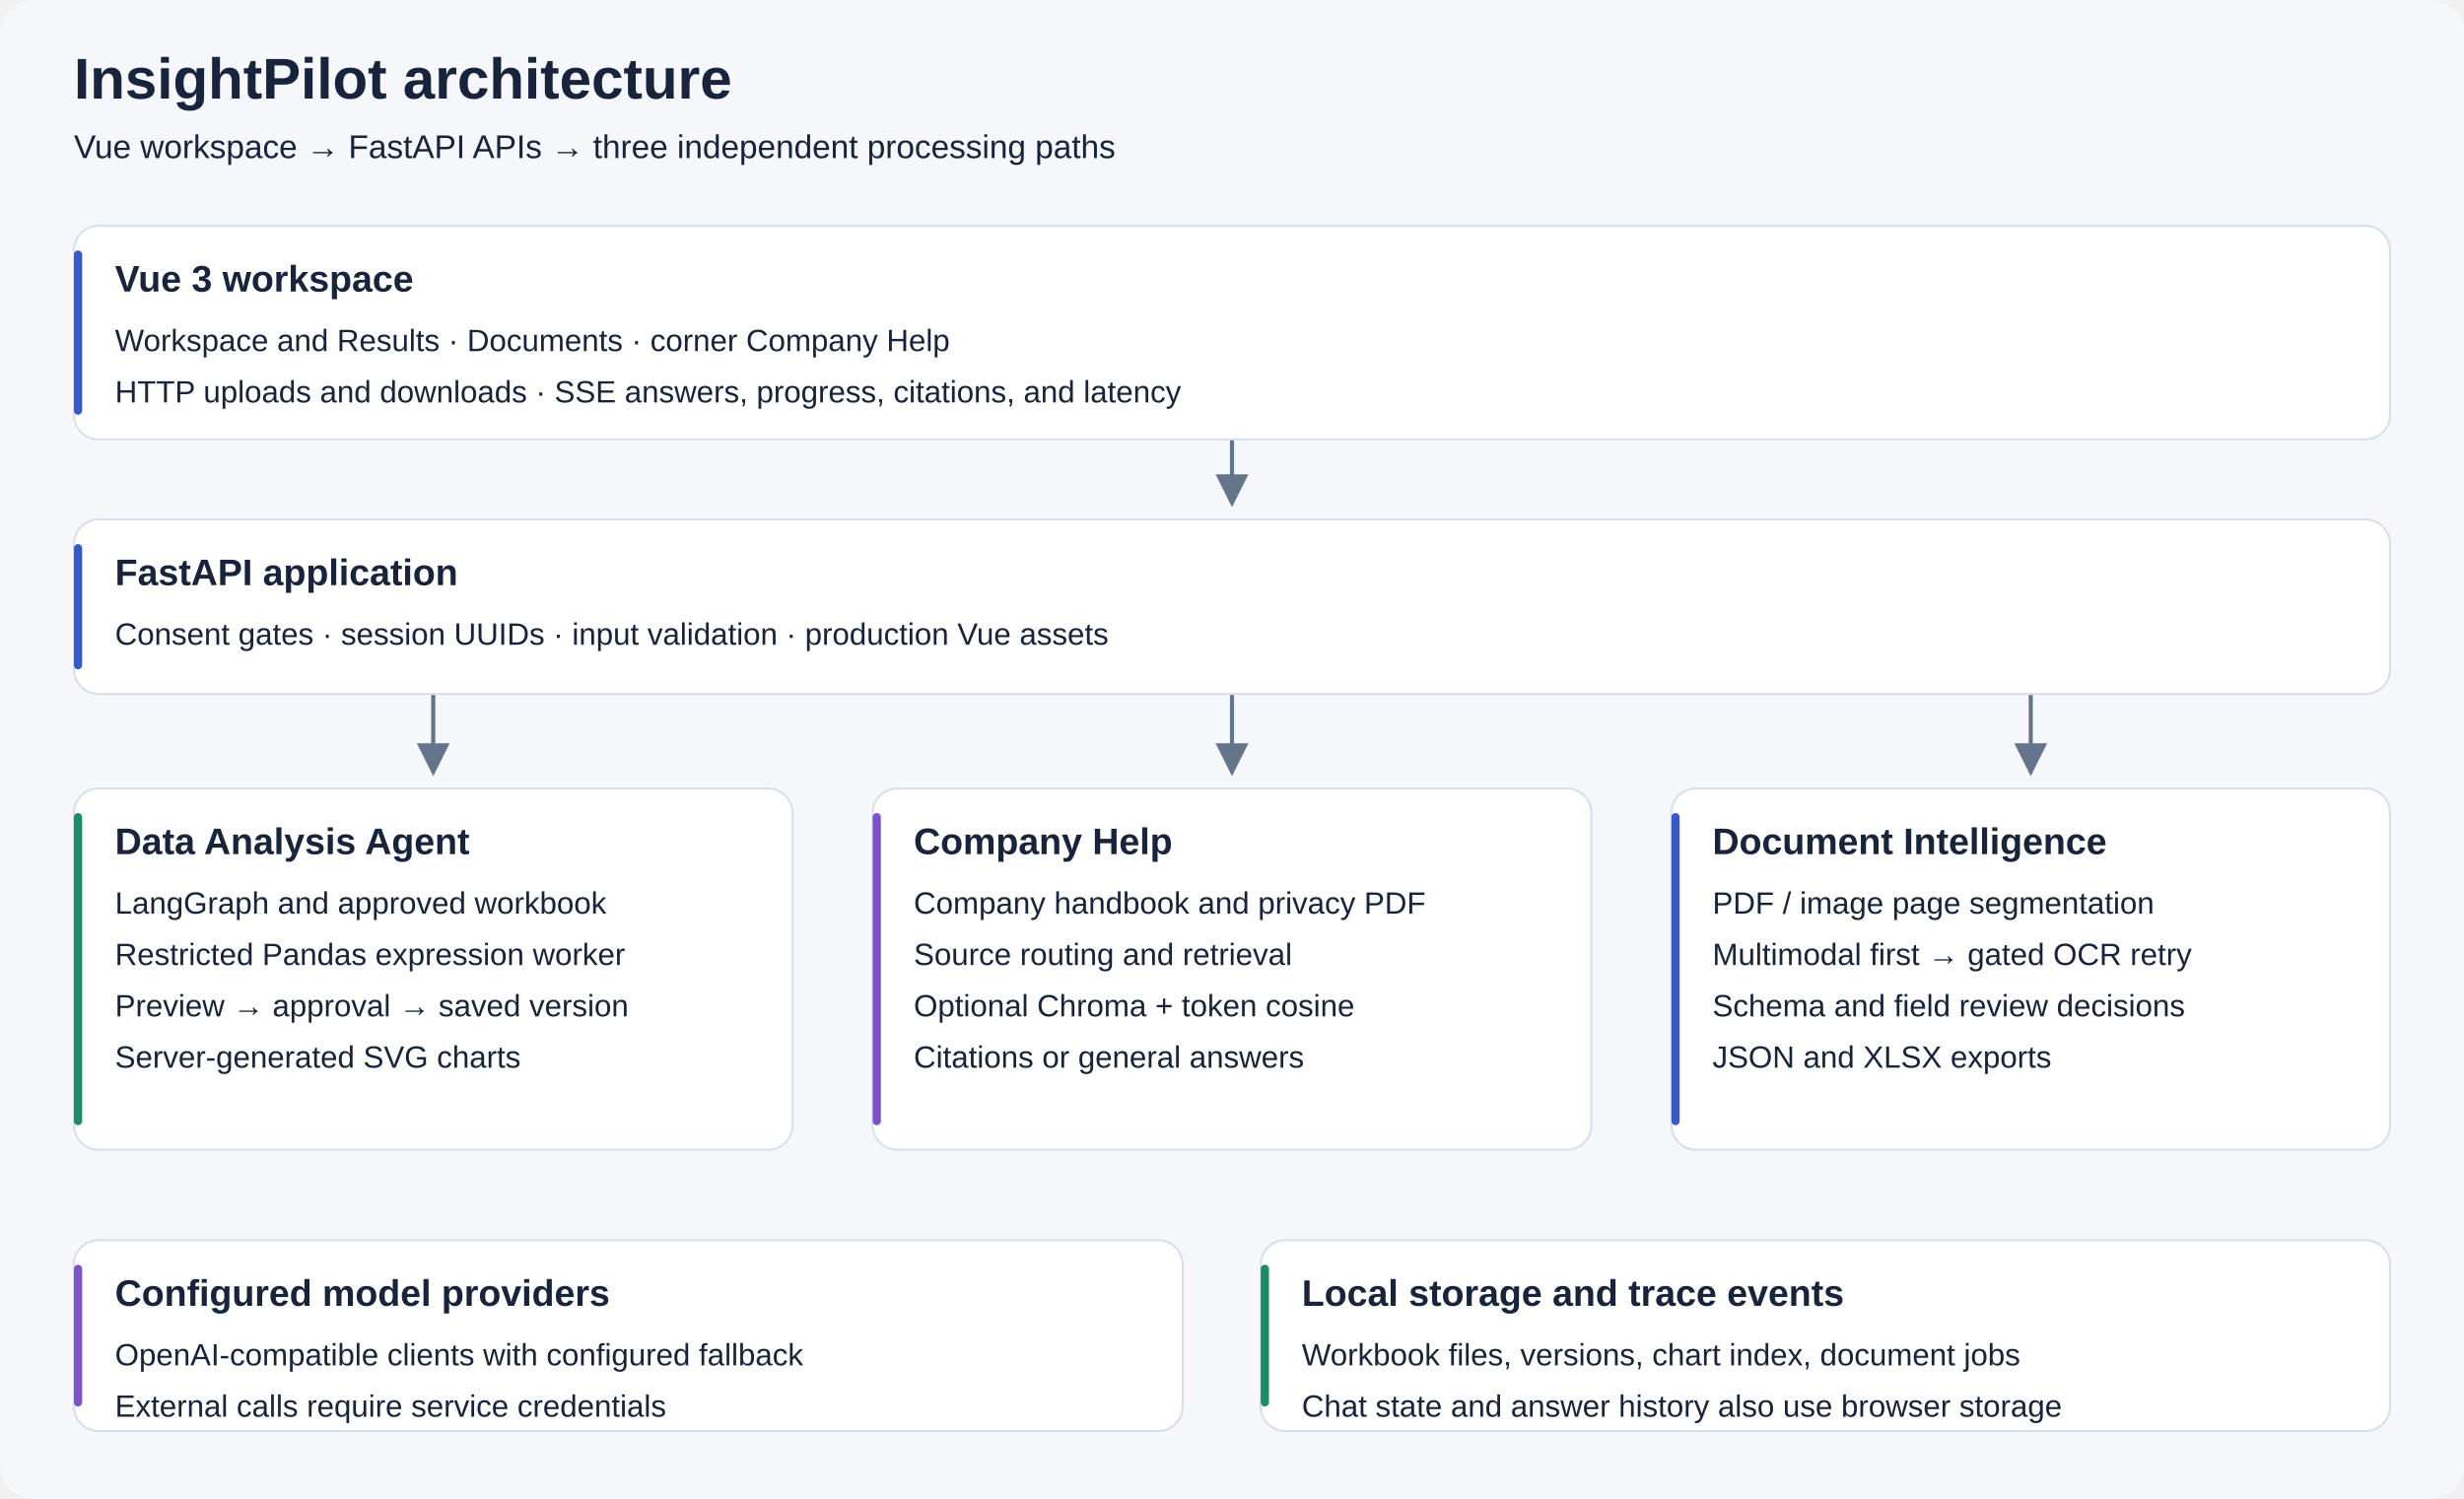
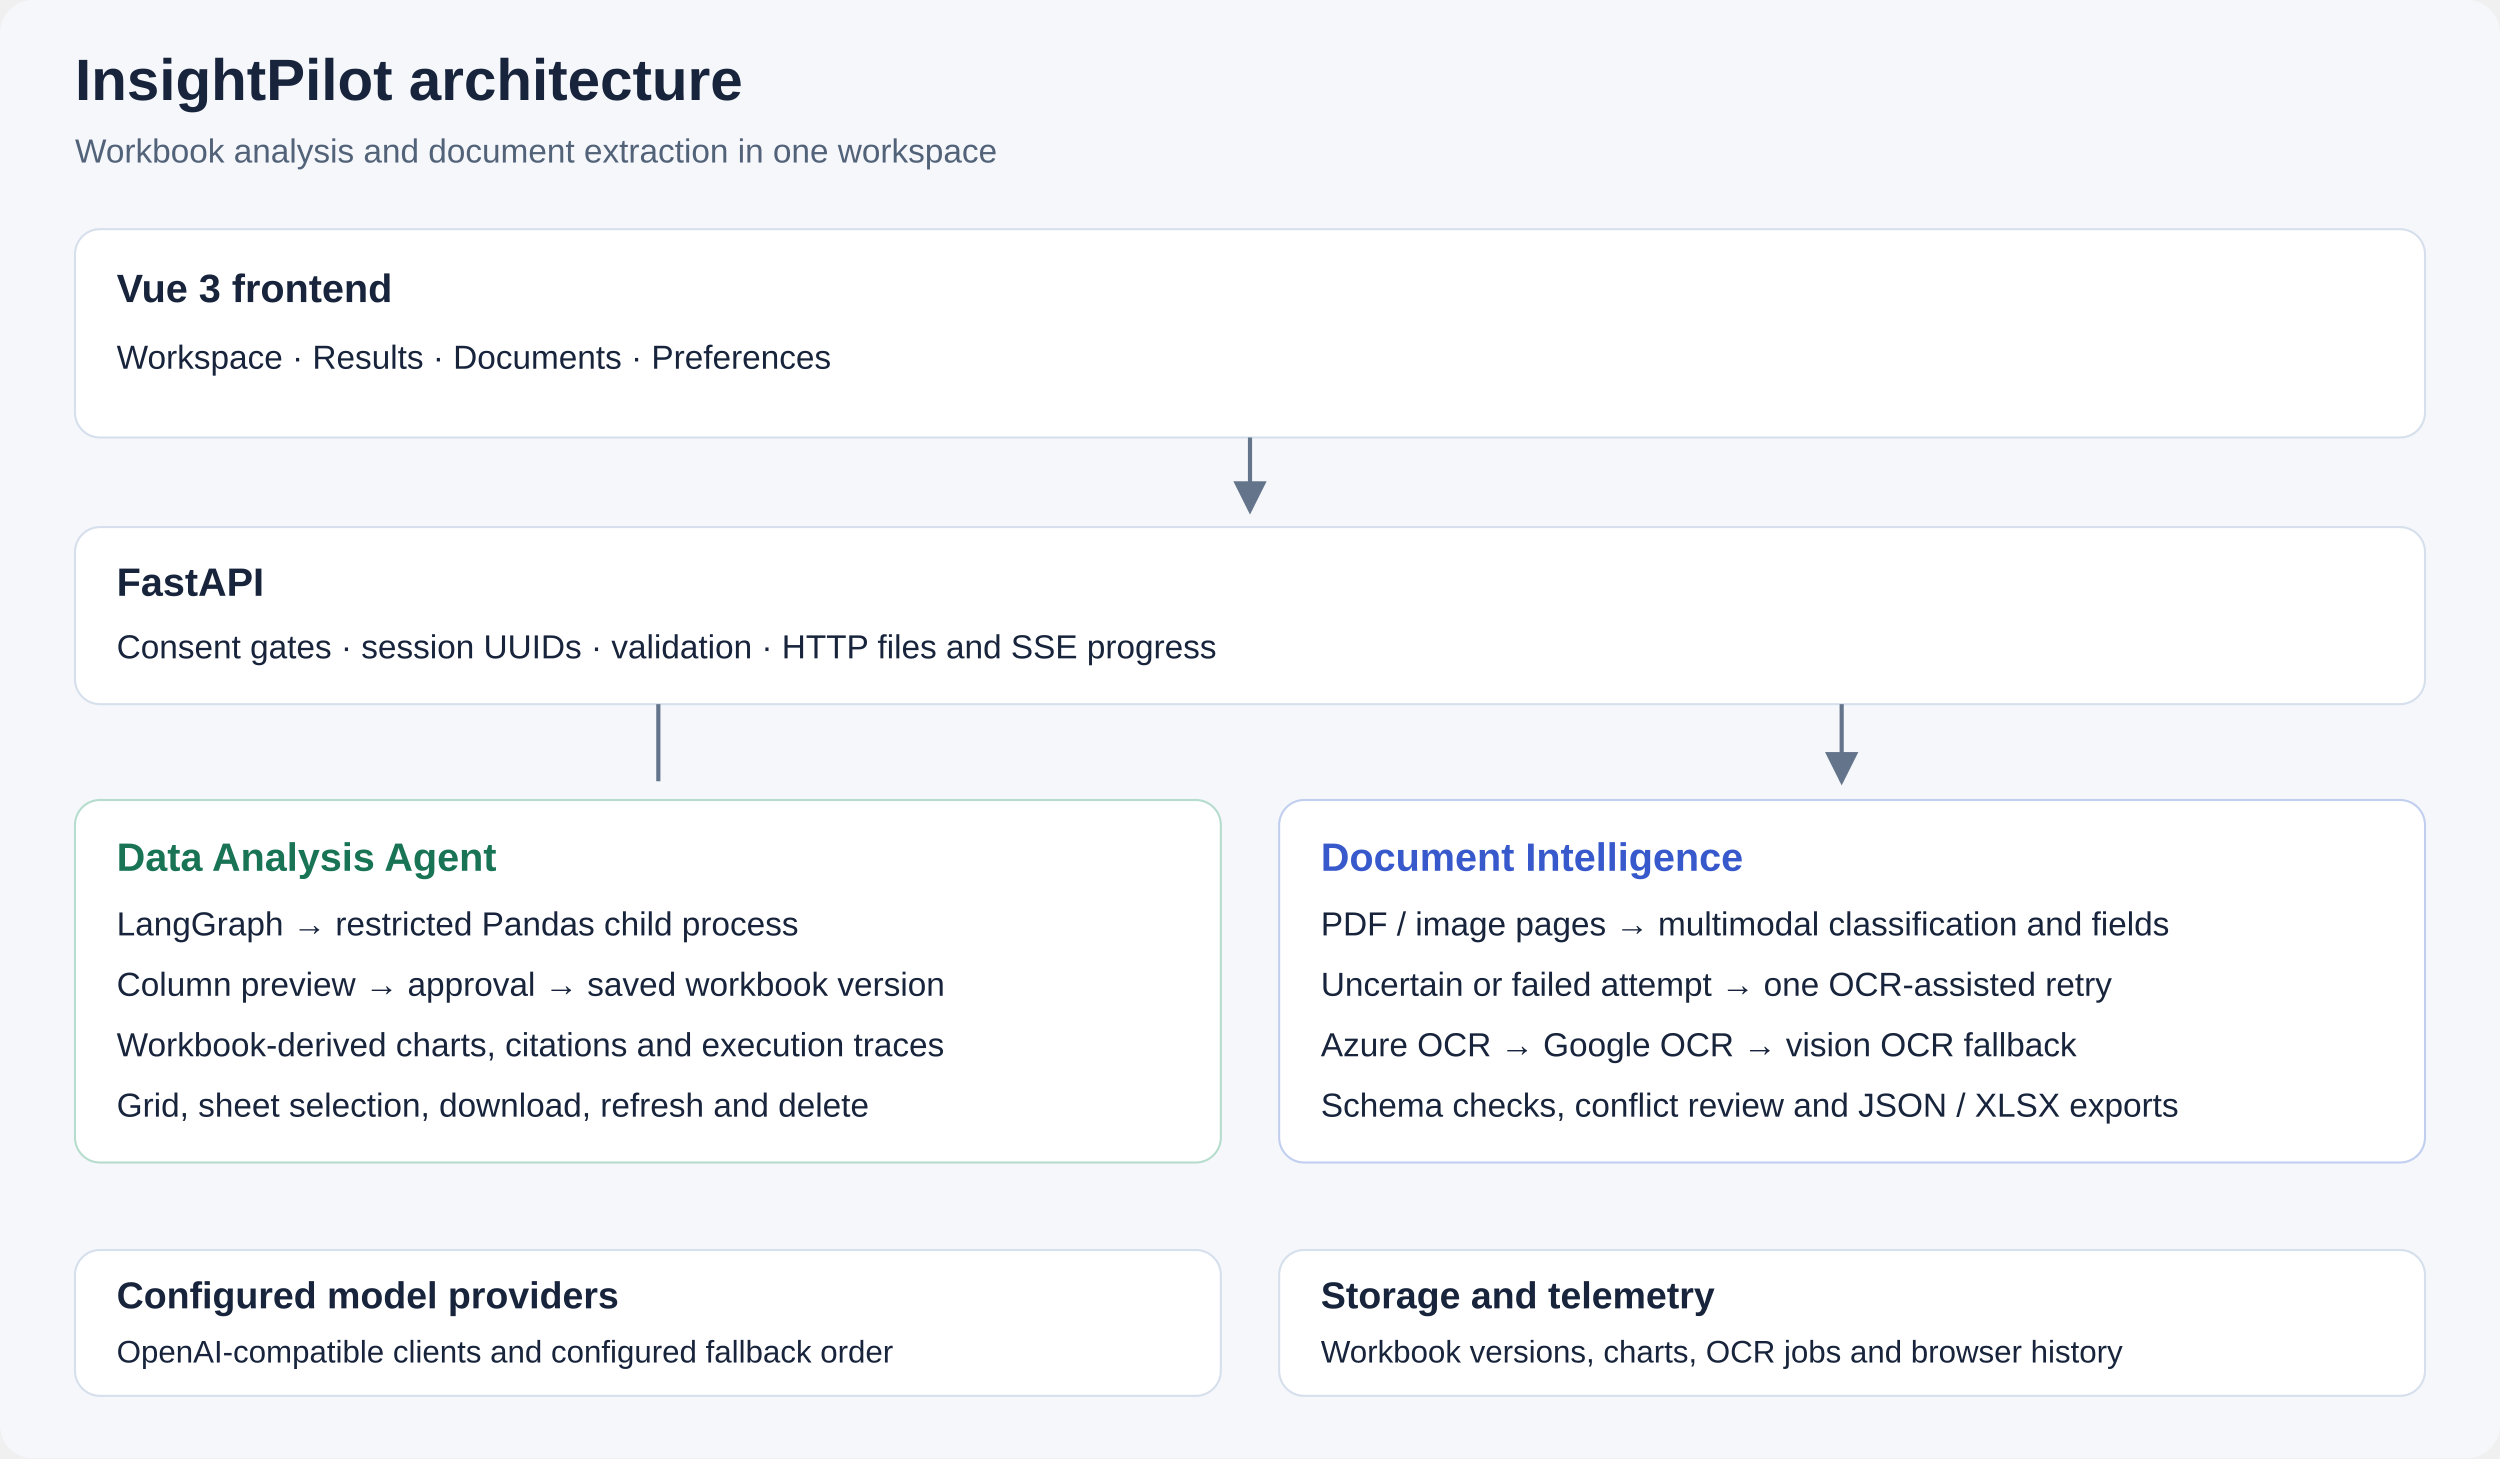
- <svg xmlns="http://www.w3.org/2000/svg" viewBox="0 0 1200 730" role="img" aria-labelledby="title desc">
+ <svg xmlns="http://www.w3.org/2000/svg" viewBox="0 0 1200 700" role="img" aria-labelledby="title desc">
  <defs>
    <marker id="arrow" markerWidth="8" markerHeight="8" refX="7" refY="4" orient="auto">
      <path d="M0 0L8 4L0 8Z" fill="#64748b" />
    </marker>
  </defs>
-   <style>text{font-family:Arial,sans-serif;fill:#17243b}.title{font-size:28px;font-weight:700}.subtitle{font-size:16px;fill:#526278}.head{font-size:18px;font-weight:700}.body{font-size:15px;fill:#40516a}.line{fill:none;stroke:#64748b;stroke-width:2;marker-end:url(#arrow)}</style>
-   <rect width="1200" height="730" rx="16" fill="#f5f7fb" />
-   <text x="36" y="48" font-family="Arial, sans-serif" font-size="28" font-weight="700" fill="#17243b">InsightPilot architecture</text>
-   <text x="36" y="77" font-family="Arial, sans-serif" font-size="16" fill="#526278">Vue workspace → FastAPI APIs → three independent processing paths</text>
-   <path fill="none" stroke="#64748b" stroke-width="2" marker-end="url(#arrow)" d="M600 214V245" />
-   <path fill="none" stroke="#64748b" stroke-width="2" marker-end="url(#arrow)" d="M211 338V376" />
-   <path fill="none" stroke="#64748b" stroke-width="2" marker-end="url(#arrow)" d="M600 338V376" />
-   <path fill="none" stroke="#64748b" stroke-width="2" marker-end="url(#arrow)" d="M989 338V376" />
-   <rect x="36" y="110" width="1128" height="104" rx="12" fill="white" stroke="#d6dfec" />
-   <rect x="36" y="122" width="4" height="80" rx="2" fill="#3759cc" />
-   <text x="56" y="142" font-family="Arial, sans-serif" font-size="18" font-weight="700" fill="#17243b">Vue 3 workspace</text>
-   <text x="56" y="171" font-family="Arial, sans-serif" font-size="15" fill="#40516a">Workspace and Results · Documents · corner Company Help</text>
-   <text x="56" y="196" font-family="Arial, sans-serif" font-size="15" fill="#40516a">HTTP uploads and downloads · SSE answers, progress, citations, and latency</text>
-   <rect x="36" y="253" width="1128" height="85" rx="12" fill="white" stroke="#d6dfec" />
-   <rect x="36" y="265" width="4" height="61" rx="2" fill="#3759cc" />
-   <text x="56" y="285" font-family="Arial, sans-serif" font-size="18" font-weight="700" fill="#17243b">FastAPI application</text>
-   <text x="56" y="314" font-family="Arial, sans-serif" font-size="15" fill="#40516a">Consent gates · session UUIDs · input validation · production Vue assets</text>
-   <rect x="36" y="384" width="350" height="176" rx="12" fill="white" stroke="#d6dfec" />
-   <rect x="36" y="396" width="4" height="152" rx="2" fill="#1b8b68" />
-   <text x="56" y="416" font-family="Arial, sans-serif" font-size="18" font-weight="700" fill="#17243b">Data Analysis Agent</text>
-   <text x="56" y="445" font-family="Arial, sans-serif" font-size="15" fill="#40516a">LangGraph and approved workbook</text>
-   <text x="56" y="470" font-family="Arial, sans-serif" font-size="15" fill="#40516a">Restricted Pandas expression worker</text>
-   <text x="56" y="495" font-family="Arial, sans-serif" font-size="15" fill="#40516a">Preview → approval → saved version</text>
-   <text x="56" y="520" font-family="Arial, sans-serif" font-size="15" fill="#40516a">Server-generated SVG charts</text>
-   <rect x="425" y="384" width="350" height="176" rx="12" fill="white" stroke="#d6dfec" />
-   <rect x="425" y="396" width="4" height="152" rx="2" fill="#7c51c9" />
-   <text x="445" y="416" font-family="Arial, sans-serif" font-size="18" font-weight="700" fill="#17243b">Company Help</text>
-   <text x="445" y="445" font-family="Arial, sans-serif" font-size="15" fill="#40516a">Company handbook and privacy PDF</text>
-   <text x="445" y="470" font-family="Arial, sans-serif" font-size="15" fill="#40516a">Source routing and retrieval</text>
-   <text x="445" y="495" font-family="Arial, sans-serif" font-size="15" fill="#40516a">Optional Chroma + token cosine</text>
-   <text x="445" y="520" font-family="Arial, sans-serif" font-size="15" fill="#40516a">Citations or general answers</text>
-   <rect x="814" y="384" width="350" height="176" rx="12" fill="white" stroke="#d6dfec" />
-   <rect x="814" y="396" width="4" height="152" rx="2" fill="#3759cc" />
-   <text x="834" y="416" font-family="Arial, sans-serif" font-size="18" font-weight="700" fill="#17243b">Document Intelligence</text>
-   <text x="834" y="445" font-family="Arial, sans-serif" font-size="15" fill="#40516a">PDF / image page segmentation</text>
-   <text x="834" y="470" font-family="Arial, sans-serif" font-size="15" fill="#40516a">Multimodal first → gated OCR retry</text>
-   <text x="834" y="495" font-family="Arial, sans-serif" font-size="15" fill="#40516a">Schema and field review decisions</text>
-   <text x="834" y="520" font-family="Arial, sans-serif" font-size="15" fill="#40516a">JSON and XLSX exports</text>
-   <rect x="36" y="604" width="540" height="93" rx="12" fill="white" stroke="#d6dfec" />
-   <rect x="36" y="616" width="4" height="69" rx="2" fill="#7c51c9" />
-   <text x="56" y="636" font-family="Arial, sans-serif" font-size="18" font-weight="700" fill="#17243b">Configured model providers</text>
-   <text x="56" y="665" font-family="Arial, sans-serif" font-size="15" fill="#40516a">OpenAI-compatible clients with configured fallback</text>
-   <text x="56" y="690" font-family="Arial, sans-serif" font-size="15" fill="#40516a">External calls require service credentials</text>
-   <rect x="614" y="604" width="550" height="93" rx="12" fill="white" stroke="#d6dfec" />
-   <rect x="614" y="616" width="4" height="69" rx="2" fill="#1b8b68" />
-   <text x="634" y="636" font-family="Arial, sans-serif" font-size="18" font-weight="700" fill="#17243b">Local storage and trace events</text>
-   <text x="634" y="665" font-family="Arial, sans-serif" font-size="15" fill="#40516a">Workbook files, versions, chart index, document jobs</text>
-   <text x="634" y="690" font-family="Arial, sans-serif" font-size="15" fill="#40516a">Chat state and answer history also use browser storage</text>
+   <rect width="1200" height="700" rx="16" fill="#f5f7fb" />
+   <g font-family="Arial, sans-serif" fill="#17243b">
+     <text x="36" y="48" font-size="28" font-weight="700">InsightPilot architecture</text>
+     <text x="36" y="78" font-size="16" fill="#526278">Workbook analysis and document extraction in one workspace</text>
+     <rect x="36" y="110" width="1128" height="100" rx="12" fill="white" stroke="#d6dfec" />
+     <text x="56" y="145" font-size="19" font-weight="700">Vue 3 frontend</text>
+     <text x="56" y="177" font-size="16">Workspace · Results · Documents · Preferences</text>
+     <path d="M600 210V245" fill="none" stroke="#64748b" stroke-width="2" marker-end="url(#arrow)" />
+     <rect x="36" y="253" width="1128" height="85" rx="12" fill="white" stroke="#d6dfec" />
+     <text x="56" y="286" font-size="19" font-weight="700">FastAPI</text>
+     <text x="56" y="316" font-size="16">Consent gates · session UUIDs · validation · HTTP files and SSE progress</text>
+     <path d="M316 338V375M884 338V375" fill="none" stroke="#64748b" stroke-width="2" marker-end="url(#arrow)" />
+     <rect x="36" y="384" width="550" height="174" rx="12" fill="white" stroke="#b5dccc" />
+     <text x="56" y="418" font-size="19" font-weight="700" fill="#187455">Data Analysis Agent</text>
+     <text x="56" y="449" font-size="16">LangGraph → restricted Pandas child process</text>
+     <text x="56" y="478" font-size="16">Column preview → approval → saved workbook version</text>
+     <text x="56" y="507" font-size="16">Workbook-derived charts, citations and execution traces</text>
+     <text x="56" y="536" font-size="16">Grid, sheet selection, download, refresh and delete</text>
+     <rect x="614" y="384" width="550" height="174" rx="12" fill="white" stroke="#c1ceef" />
+     <text x="634" y="418" font-size="19" font-weight="700" fill="#3759cc">Document Intelligence</text>
+     <text x="634" y="449" font-size="16">PDF / image pages → multimodal classification and fields</text>
+     <text x="634" y="478" font-size="16">Uncertain or failed attempt → one OCR-assisted retry</text>
+     <text x="634" y="507" font-size="16">Azure OCR → Google OCR → vision OCR fallback</text>
+     <text x="634" y="536" font-size="16">Schema checks, conflict review and JSON / XLSX exports</text>
+     <rect x="36" y="600" width="550" height="70" rx="12" fill="white" stroke="#d6dfec" />
+     <text x="56" y="628" font-size="18" font-weight="700">Configured model providers</text>
+     <text x="56" y="654" font-size="15">OpenAI-compatible clients and configured fallback order</text>
+     <rect x="614" y="600" width="550" height="70" rx="12" fill="white" stroke="#d6dfec" />
+     <text x="634" y="628" font-size="18" font-weight="700">Storage and telemetry</text>
+     <text x="634" y="654" font-size="15">Workbook versions, charts, OCR jobs and browser history</text>
+   </g>
</svg>
